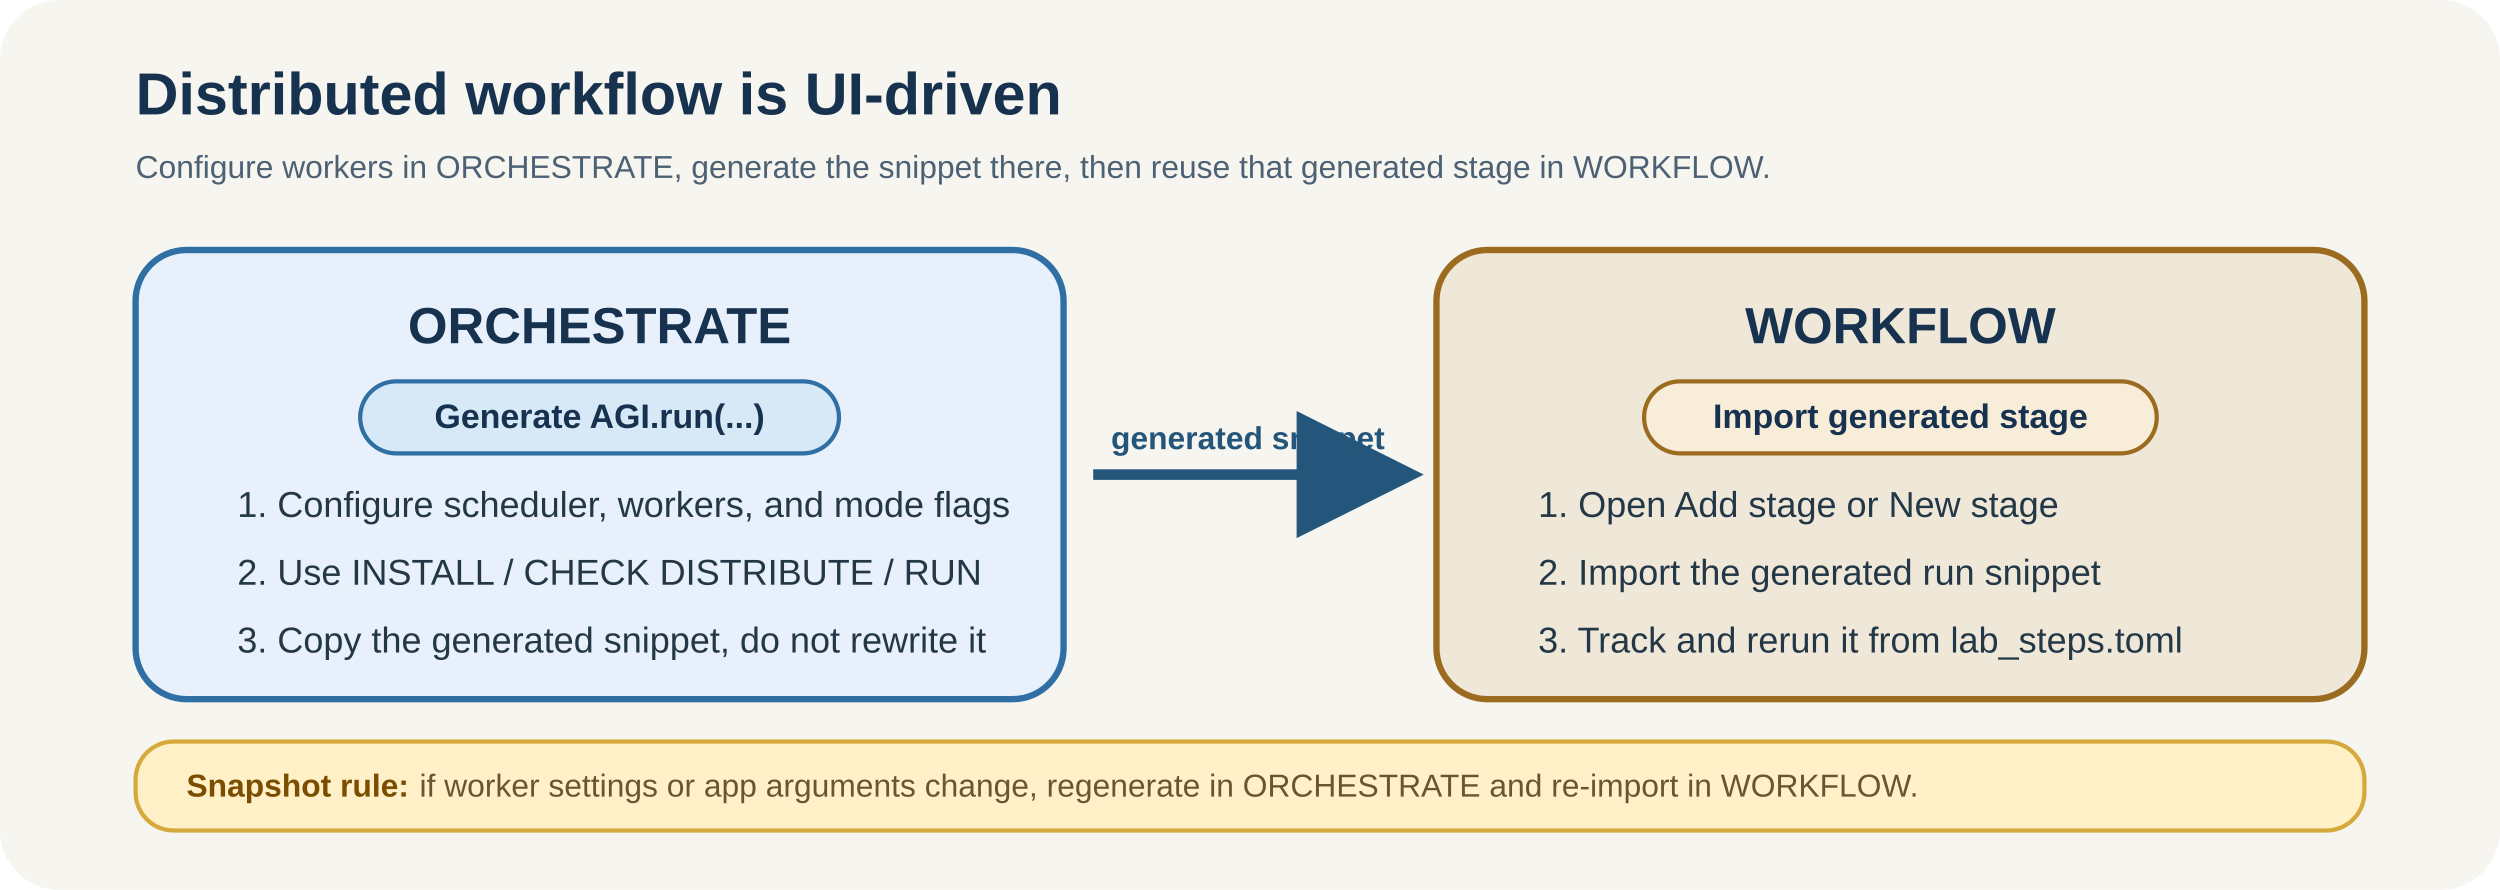
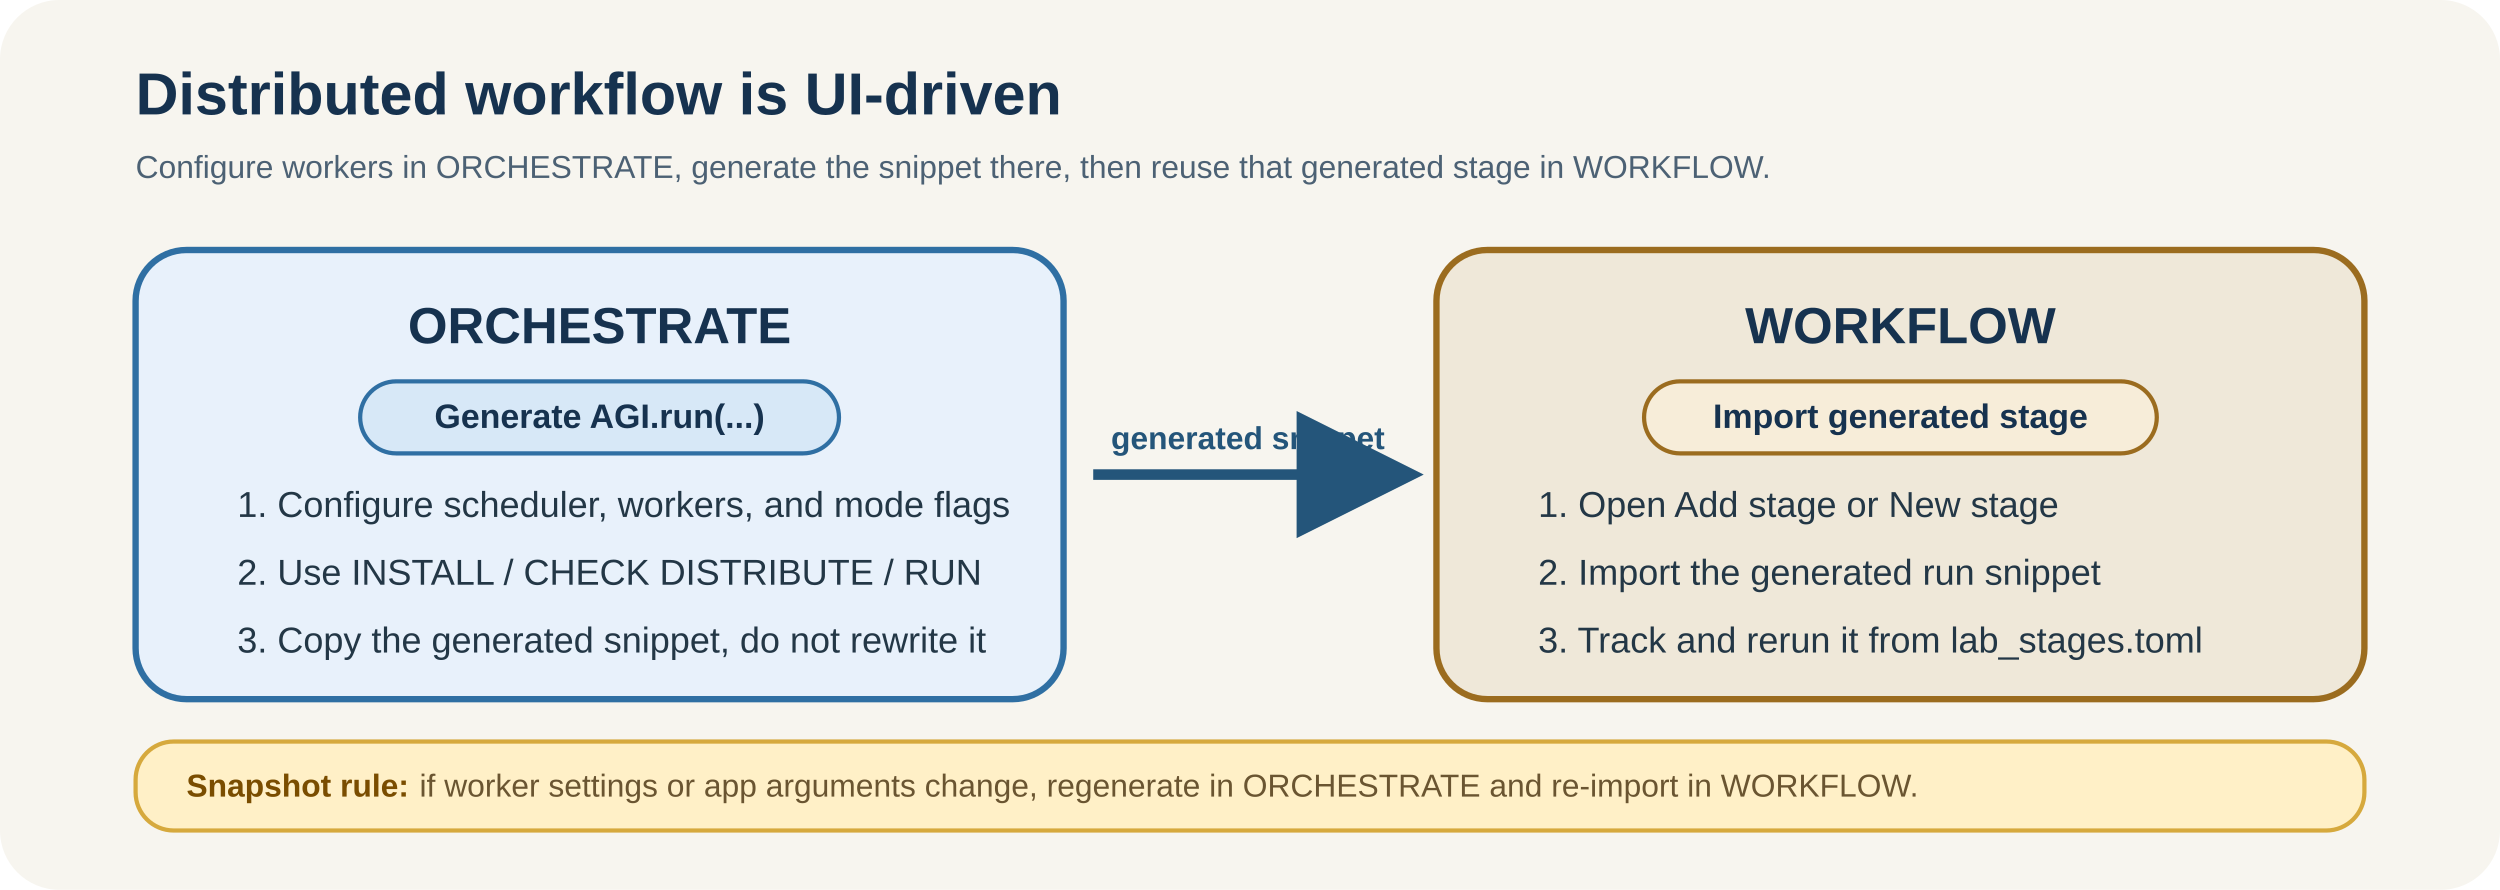
<svg xmlns="http://www.w3.org/2000/svg" width="1180" height="420" viewBox="0 0 1180 420" role="img" aria-labelledby="title desc">
  <defs>
    <style>
      .bg { fill: #f7f5ef; }
      .title { font: 700 28px Arial, Helvetica, sans-serif; fill: #16324f; }
      .subtitle { font: 400 15px Arial, Helvetica, sans-serif; fill: #4c6174; }
      .card-title { font: 700 24px Arial, Helvetica, sans-serif; fill: #16324f; }
      .card-text { font: 400 17px Arial, Helvetica, sans-serif; fill: #233746; }
      .chip-text { font: 700 16px Arial, Helvetica, sans-serif; fill: #16324f; }
      .note-title { font: 700 15px Arial, Helvetica, sans-serif; fill: #7a4d00; }
      .note-text { font: 400 15px Arial, Helvetica, sans-serif; fill: #6a5531; }
      .label { font: 700 15px Arial, Helvetica, sans-serif; fill: #24557a; }
    </style>
    <marker id="arrow" markerWidth="12" markerHeight="12" refX="10" refY="6" orient="auto">
      <path d="M0,0 L12,6 L0,12 z" fill="#24557a" />
    </marker>
  </defs>
  <rect class="bg" x="0" y="0" width="1180" height="420" rx="28" />
  <text class="title" x="64" y="54">Distributed workflow is UI-driven</text>
  <text class="subtitle" x="64" y="84">Configure workers in ORCHESTRATE, generate the snippet there, then reuse that generated stage in WORKFLOW.</text>
  <rect x="64" y="118" width="438" height="212" rx="24" fill="#e8f1fb" stroke="#2f6fa3" stroke-width="3" />
  <text class="card-title" x="283" y="162" text-anchor="middle">ORCHESTRATE</text>
  <rect x="170" y="180" width="226" height="34" rx="17" fill="#d7e8f7" stroke="#2f6fa3" stroke-width="2" />
  <text class="chip-text" x="283" y="202" text-anchor="middle">Generate AGI.run(...)</text>
  <text class="card-text" x="112" y="244">1. Configure scheduler, workers, and mode flags</text>
  <text class="card-text" x="112" y="276">2. Use INSTALL / CHECK DISTRIBUTE / RUN</text>
  <text class="card-text" x="112" y="308">3. Copy the generated snippet, do not rewrite it</text>
  <rect x="678" y="118" width="438" height="212" rx="24" fill="#efe8d9" stroke="#9b6c1f" stroke-width="3" />
  <text class="card-title" x="897" y="162" text-anchor="middle">WORKFLOW</text>
  <rect x="776" y="180" width="242" height="34" rx="17" fill="#f7edd9" stroke="#9b6c1f" stroke-width="2" />
  <text class="chip-text" x="897" y="202" text-anchor="middle">Import generated stage</text>
  <text class="card-text" x="726" y="244">1. Open Add stage or New stage</text>
  <text class="card-text" x="726" y="276">2. Import the generated run snippet</text>
-   <text class="card-text" x="726" y="308">3. Track and rerun it from lab_steps.toml</text>
+   <text class="card-text" x="726" y="308">3. Track and rerun it from lab_stages.toml</text>
  <path d="M516 224 H662" fill="none" stroke="#24557a" stroke-width="5" marker-end="url(#arrow)" />
  <text class="label" x="589" y="212" text-anchor="middle">generated snippet</text>
  <rect x="64" y="350" width="1052" height="42" rx="18" fill="#fff0c7" stroke="#d6a93d" stroke-width="2" />
  <text class="note-title" x="88" y="376">Snapshot rule:</text>
  <text class="note-text" x="198" y="376">if worker settings or app arguments change, regenerate in ORCHESTRATE and re-import in WORKFLOW.</text>
</svg>
